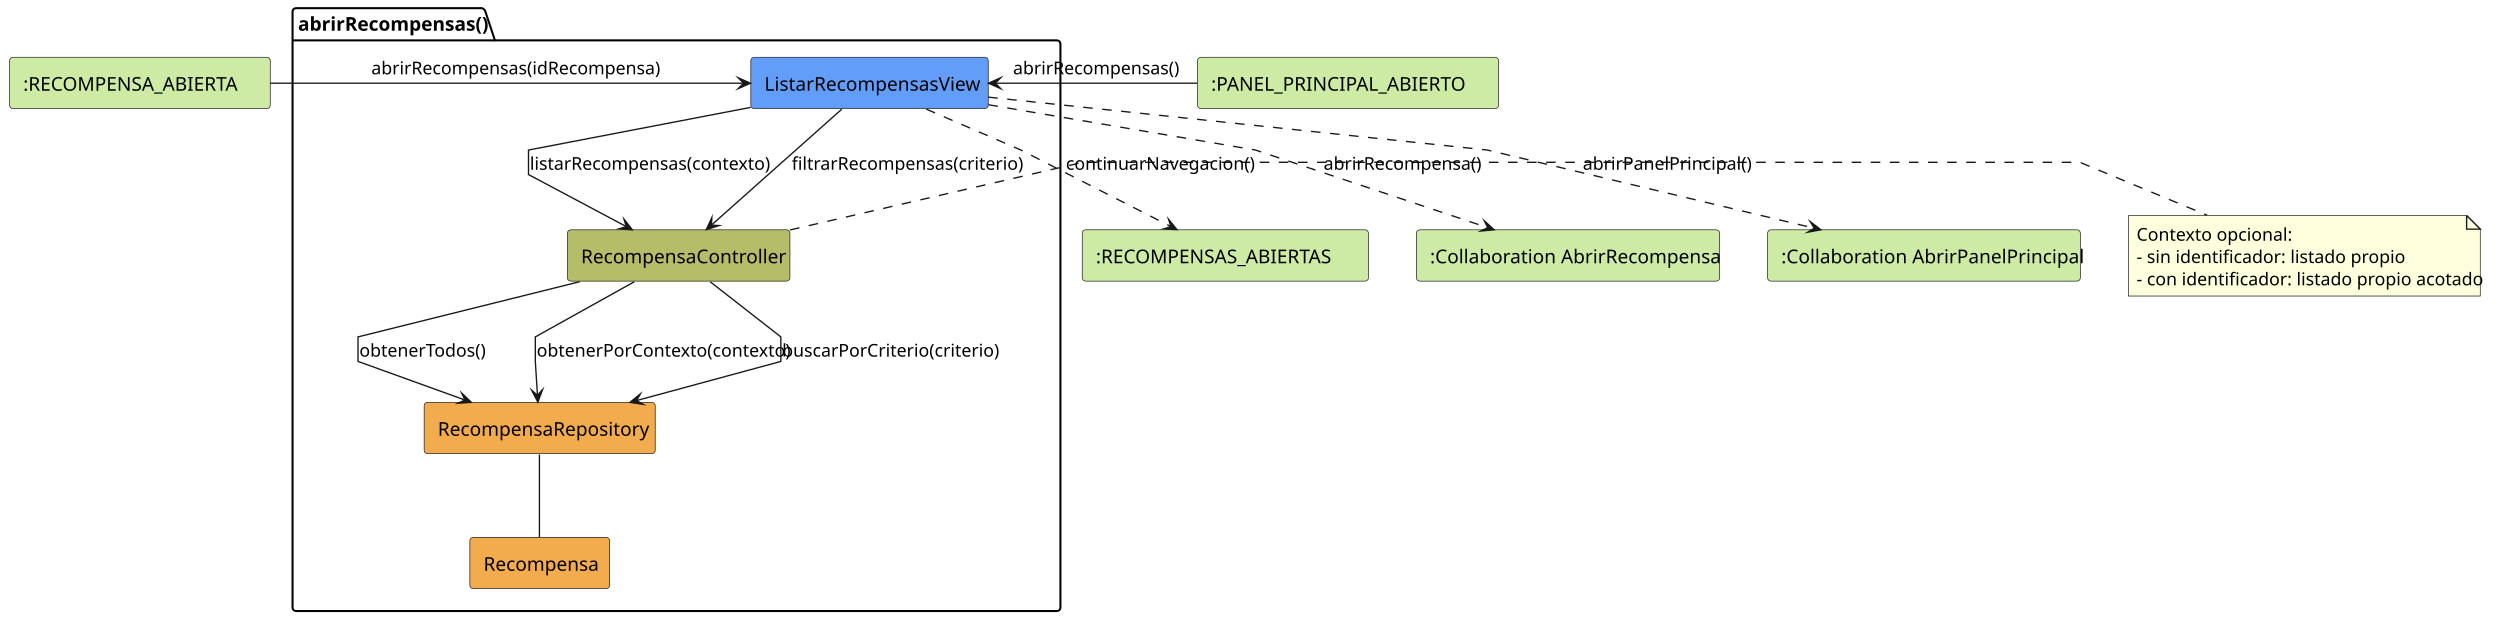
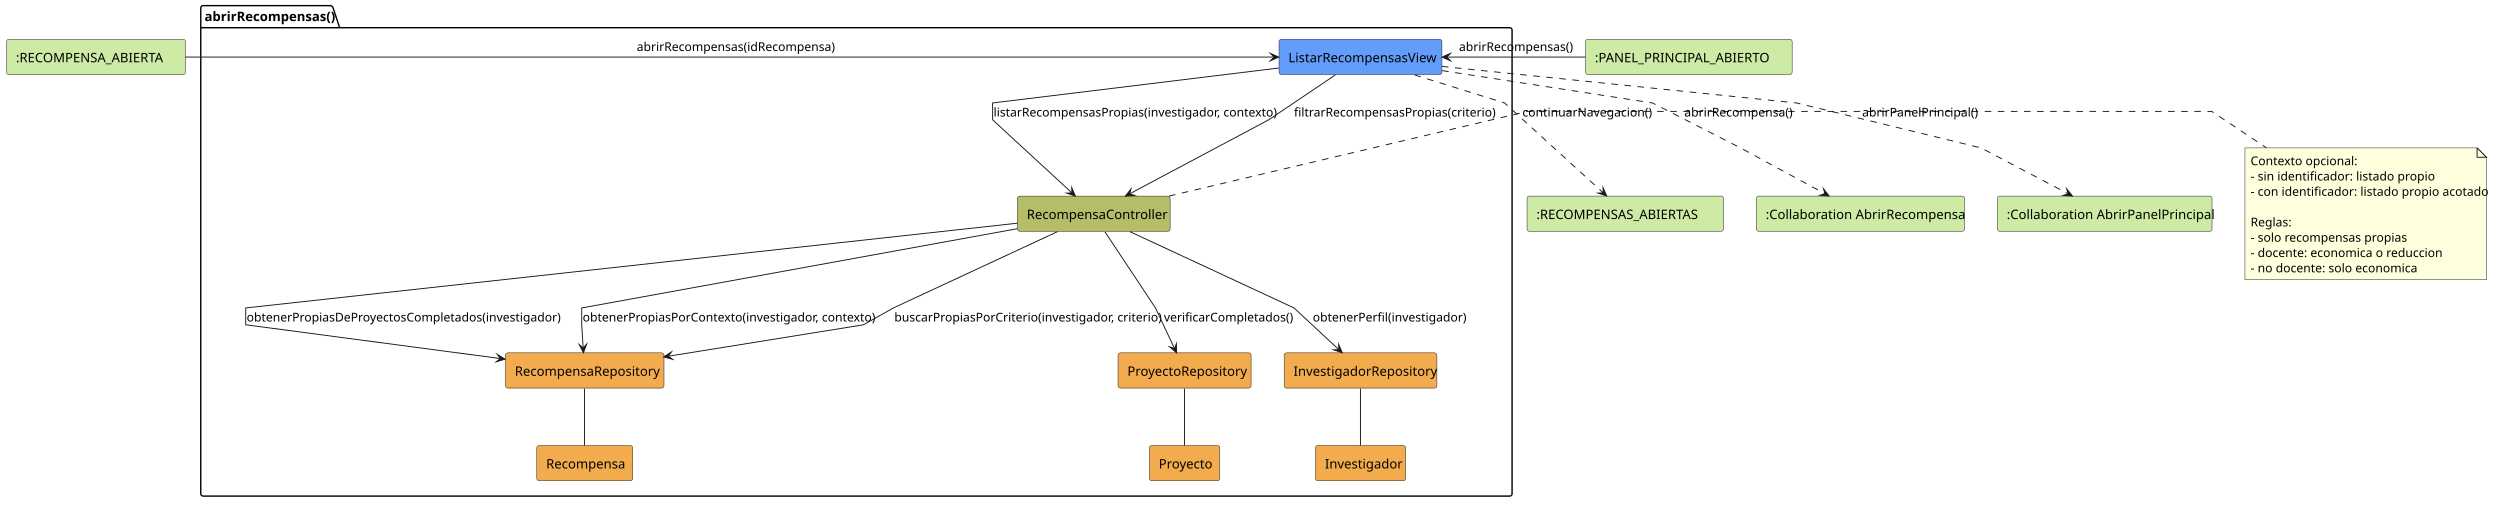
- <svg xmlns="http://www.w3.org/2000/svg" contentStyleType="text/css" data-diagram-type="DESCRIPTION" height="463px" preserveAspectRatio="none" style="width:1833px;height:463px;background:#FFFFFF;" version="1.1" viewBox="0 0 1833 463" width="1833px" zoomAndPan="magnify">
+ <svg xmlns="http://www.w3.org/2000/svg" contentStyleType="text/css" data-diagram-type="DESCRIPTION" height="545px" preserveAspectRatio="none" style="width:2671px;height:545px;background:#FFFFFF;" version="1.1" viewBox="0 0 2671 545" width="2671px" zoomAndPan="magnify">
  <defs />
  <g>
    <g class="cluster" data-qualified-name="abrirRecompensas" data-source-line="5" id="ent0003">
-       <path d="M217,6 L353.379,6 A3.75,3.75 0 0 1 355.879,8.5 L362.879,29.609 L775,29.609 A2.5,2.5 0 0 1 777.5,32.109 L777.5,445.5 A2.5,2.5 0 0 1 775,448 L217,448 A2.5,2.5 0 0 1 214.5,445.5 L214.5,8.5 A2.5,2.5 0 0 1 217,6" fill="none" style="stroke:#000000;stroke-width:1.5;" />
+       <path d="M217,6 L353.379,6 A3.75,3.75 0 0 1 355.879,8.5 L362.879,29.609 L1613,29.609 A2.5,2.5 0 0 1 1615.5,32.109 L1615.5,527.5 A2.5,2.5 0 0 1 1613,530 L217,530 A2.5,2.5 0 0 1 214.5,527.5 L214.5,8.5 A2.5,2.5 0 0 1 217,6" fill="none" style="stroke:#000000;stroke-width:1.5;" />
      <line style="stroke:#000000;stroke-width:1.5;" x1="214.5" x2="362.879" y1="29.609" y2="29.609" />
      <text fill="#000000" font-family="sans-serif" font-size="14" font-weight="700" lengthAdjust="spacing" textLength="135.379" x="218.5" y="22.533">abrirRecompensas()</text>
    </g>
    <g class="entity" data-qualified-name="abrirRecompensas.ListarRecompensasView" data-source-line="6" id="ent0004">
-       <rect fill="#629EF9" height="37.609" rx="2.5" ry="2.5" style="stroke:#181818;stroke-width:0.5;" width="174.068" x="550.5" y="42" />
-       <text fill="#000000" font-family="sans-serif" font-size="14" lengthAdjust="spacing" textLength="154.068" x="560.5" y="66.533">ListarRecompensasView</text>
+       <rect fill="#629EF9" height="37.609" rx="2.5" ry="2.5" style="stroke:#181818;stroke-width:0.5;" width="174.068" x="1366.5" y="42" />
+       <text fill="#000000" font-family="sans-serif" font-size="14" lengthAdjust="spacing" textLength="154.068" x="1376.5" y="66.533">ListarRecompensasView</text>
    </g>
    <g class="entity" data-qualified-name="abrirRecompensas.RecompensaController" data-source-line="7" id="ent0005">
-       <rect fill="#B5BD68" height="37.609" rx="2.5" ry="2.5" style="stroke:#181818;stroke-width:0.5;" width="163.179" x="416" y="168.5" />
-       <text fill="#000000" font-family="sans-serif" font-size="14" lengthAdjust="spacing" textLength="143.179" x="426" y="193.033">RecompensaController</text>
+       <rect fill="#B5BD68" height="37.609" rx="2.5" ry="2.5" style="stroke:#181818;stroke-width:0.5;" width="163.179" x="1087" y="209.5" />
+       <text fill="#000000" font-family="sans-serif" font-size="14" lengthAdjust="spacing" textLength="143.179" x="1097" y="234.033">RecompensaController</text>
    </g>
    <g class="entity" data-qualified-name="abrirRecompensas.RecompensaRepository" data-source-line="8" id="ent0006">
-       <rect fill="#F2AC4E" height="37.609" rx="2.5" ry="2.5" style="stroke:#181818;stroke-width:0.5;" width="169.406" x="311" y="295" />
-       <text fill="#000000" font-family="sans-serif" font-size="14" lengthAdjust="spacing" textLength="149.406" x="321" y="319.533">RecompensaRepository</text>
+       <rect fill="#F2AC4E" height="37.609" rx="2.5" ry="2.5" style="stroke:#181818;stroke-width:0.5;" width="169.406" x="540" y="377" />
+       <text fill="#000000" font-family="sans-serif" font-size="14" lengthAdjust="spacing" textLength="149.406" x="550" y="401.533">RecompensaRepository</text>
    </g>
-     <g class="entity" data-qualified-name="abrirRecompensas.Recompensa" data-source-line="9" id="ent0007">
-       <rect fill="#F2AC4E" height="37.609" rx="2.5" ry="2.5" style="stroke:#181818;stroke-width:0.5;" width="102.489" x="344.5" y="394" />
-       <text fill="#000000" font-family="sans-serif" font-size="14" lengthAdjust="spacing" textLength="82.489" x="354.5" y="418.533">Recompensa</text>
+     <g class="entity" data-qualified-name="abrirRecompensas.ProyectoRepository" data-source-line="9" id="ent0007">
+       <rect fill="#F2AC4E" height="37.609" rx="2.5" ry="2.5" style="stroke:#181818;stroke-width:0.5;" width="142.165" x="1194.5" y="377" />
+       <text fill="#000000" font-family="sans-serif" font-size="14" lengthAdjust="spacing" textLength="122.165" x="1204.5" y="401.533">ProyectoRepository</text>
+     </g>
+     <g class="entity" data-qualified-name="abrirRecompensas.InvestigadorRepository" data-source-line="10" id="ent0008">
+       <rect fill="#F2AC4E" height="37.609" rx="2.5" ry="2.5" style="stroke:#181818;stroke-width:0.5;" width="163.185" x="1372" y="377" />
+       <text fill="#000000" font-family="sans-serif" font-size="14" lengthAdjust="spacing" textLength="143.185" x="1382" y="401.533">InvestigadorRepository</text>
+     </g>
+     <g class="entity" data-qualified-name="abrirRecompensas.Recompensa" data-source-line="11" id="ent0009">
+       <rect fill="#F2AC4E" height="37.609" rx="2.5" ry="2.5" style="stroke:#181818;stroke-width:0.5;" width="102.489" x="573.5" y="476" />
+       <text fill="#000000" font-family="sans-serif" font-size="14" lengthAdjust="spacing" textLength="82.489" x="583.5" y="500.533">Recompensa</text>
+     </g>
+     <g class="entity" data-qualified-name="abrirRecompensas.Proyecto" data-source-line="12" id="ent0010">
+       <rect fill="#F2AC4E" height="37.609" rx="2.5" ry="2.5" style="stroke:#181818;stroke-width:0.5;" width="75.248" x="1228" y="476" />
+       <text fill="#000000" font-family="sans-serif" font-size="14" lengthAdjust="spacing" textLength="55.248" x="1238" y="500.533">Proyecto</text>
+     </g>
+     <g class="entity" data-qualified-name="abrirRecompensas.Investigador" data-source-line="13" id="ent0011">
+       <rect fill="#F2AC4E" height="37.609" rx="2.5" ry="2.5" style="stroke:#181818;stroke-width:0.5;" width="96.269" x="1405.5" y="476" />
+       <text fill="#000000" font-family="sans-serif" font-size="14" lengthAdjust="spacing" textLength="76.269" x="1415.5" y="500.533">Investigador</text>
    </g>
    <g class="entity" data-qualified-name="EstadoEntrada1" data-source-line="3" id="ent0001">
      <rect fill="#CDEBA5" height="37.609" rx="2.5" ry="2.5" style="stroke:#181818;stroke-width:0.5;" width="191.151" x="7" y="42" />
      <text fill="#000000" font-family="sans-serif" font-size="14" lengthAdjust="spacing" textLength="171.151" x="17" y="66.533">:RECOMPENSA_ABIERTA</text>
    </g>
    <g class="entity" data-qualified-name="EstadoEntrada2" data-source-line="4" id="ent0002">
-       <rect fill="#CDEBA5" height="37.609" rx="2.5" ry="2.5" style="stroke:#181818;stroke-width:0.5;" width="220.737" x="878" y="42" />
-       <text fill="#000000" font-family="sans-serif" font-size="14" lengthAdjust="spacing" textLength="200.737" x="888" y="66.533">:PANEL_PRINCIPAL_ABIERTO</text>
+       <rect fill="#CDEBA5" height="37.609" rx="2.5" ry="2.5" style="stroke:#181818;stroke-width:0.5;" width="220.737" x="1694" y="42" />
+       <text fill="#000000" font-family="sans-serif" font-size="14" lengthAdjust="spacing" textLength="200.737" x="1704" y="66.533">:PANEL_PRINCIPAL_ABIERTO</text>
    </g>
-     <g class="entity" data-qualified-name="EstadoSalida" data-source-line="12" id="ent0008">
-       <rect fill="#CDEBA5" height="37.609" rx="2.5" ry="2.5" style="stroke:#181818;stroke-width:0.5;" width="209.827" x="793.5" y="168.5" />
-       <text fill="#000000" font-family="sans-serif" font-size="14" lengthAdjust="spacing" textLength="189.827" x="803.5" y="193.033">:RECOMPENSAS_ABIERTAS</text>
+     <g class="entity" data-qualified-name="EstadoSalida" data-source-line="16" id="ent0012">
+       <rect fill="#CDEBA5" height="37.609" rx="2.5" ry="2.5" style="stroke:#181818;stroke-width:0.5;" width="209.827" x="1631.5" y="209.5" />
+       <text fill="#000000" font-family="sans-serif" font-size="14" lengthAdjust="spacing" textLength="189.827" x="1641.5" y="234.033">:RECOMPENSAS_ABIERTAS</text>
    </g>
-     <g class="entity" data-qualified-name="AbrirRecompensa" data-source-line="13" id="ent0009">
-       <rect fill="#CDEBA5" height="37.609" rx="2.5" ry="2.5" style="stroke:#181818;stroke-width:0.5;" width="222.323" x="1038.5" y="168.5" />
-       <text fill="#000000" font-family="sans-serif" font-size="14" lengthAdjust="spacing" textLength="202.323" x="1048.5" y="193.033">:Collaboration AbrirRecompensa</text>
+     <g class="entity" data-qualified-name="AbrirRecompensa" data-source-line="17" id="ent0013">
+       <rect fill="#CDEBA5" height="37.609" rx="2.5" ry="2.5" style="stroke:#181818;stroke-width:0.5;" width="222.323" x="1876.5" y="209.5" />
+       <text fill="#000000" font-family="sans-serif" font-size="14" lengthAdjust="spacing" textLength="202.323" x="1886.5" y="234.033">:Collaboration AbrirRecompensa</text>
    </g>
-     <g class="entity" data-qualified-name="AbrirPanelPrincipal" data-source-line="14" id="ent0010">
-       <rect fill="#CDEBA5" height="37.609" rx="2.5" ry="2.5" style="stroke:#181818;stroke-width:0.5;" width="229.33" x="1296" y="168.5" />
-       <text fill="#000000" font-family="sans-serif" font-size="14" lengthAdjust="spacing" textLength="209.33" x="1306" y="193.033">:Collaboration AbrirPanelPrincipal</text>
+     <g class="entity" data-qualified-name="AbrirPanelPrincipal" data-source-line="18" id="ent0014">
+       <rect fill="#CDEBA5" height="37.609" rx="2.5" ry="2.5" style="stroke:#181818;stroke-width:0.5;" width="229.33" x="2134" y="209.5" />
+       <text fill="#000000" font-family="sans-serif" font-size="14" lengthAdjust="spacing" textLength="209.33" x="2144" y="234.033">:Collaboration AbrirPanelPrincipal</text>
    </g>
-     <g class="entity" data-qualified-name="GMN19" data-source-line="26" id="ent0020">
-       <path d="M1560.5,158 L1560.5,217.055 L1818.534,217.055 L1818.534,168 L1808.534,158 L1560.5,158" fill="#FEFFDD" style="stroke:#181818;stroke-width:0.5;" />
-       <path d="M1808.534,158 L1808.534,168 L1818.534,168 L1808.534,158" fill="#FEFFDD" style="stroke:#181818;stroke-width:1;" />
-       <text fill="#000000" font-family="sans-serif" font-size="13" lengthAdjust="spacing" textLength="107.682" x="1566.5" y="176.495">Contexto opcional:</text>
-       <text fill="#000000" font-family="sans-serif" font-size="13" lengthAdjust="spacing" textLength="182.819" x="1566.5" y="192.847">- sin identificador: listado propio</text>
-       <text fill="#000000" font-family="sans-serif" font-size="13" lengthAdjust="spacing" textLength="237.034" x="1566.5" y="209.198">- con identificador: listado propio acotado</text>
+     <g class="entity" data-qualified-name="GMN27" data-source-line="34" id="ent0028">
+       <path d="M2398.5,158 L2398.5,298.812 L2656.534,298.812 L2656.534,168 L2646.534,158 L2398.5,158" fill="#FEFFDD" style="stroke:#181818;stroke-width:0.5;" />
+       <path d="M2646.534,158 L2646.534,168 L2656.534,168 L2646.534,158" fill="#FEFFDD" style="stroke:#181818;stroke-width:1;" />
+       <text fill="#000000" font-family="sans-serif" font-size="13" lengthAdjust="spacing" textLength="107.682" x="2404.5" y="176.495">Contexto opcional:</text>
+       <text fill="#000000" font-family="sans-serif" font-size="13" lengthAdjust="spacing" textLength="182.819" x="2404.5" y="192.847">- sin identificador: listado propio</text>
+       <text fill="#000000" font-family="sans-serif" font-size="13" lengthAdjust="spacing" textLength="237.034" x="2404.5" y="209.198">- con identificador: listado propio acotado</text>
+       <text fill="#000000" font-family="sans-serif" font-size="13" lengthAdjust="spacing" textLength="3.612" x="2404.5" y="225.55"> </text>
+       <text fill="#000000" font-family="sans-serif" font-size="13" lengthAdjust="spacing" textLength="44.078" x="2404.5" y="241.901">Reglas:</text>
+       <text fill="#000000" font-family="sans-serif" font-size="13" lengthAdjust="spacing" textLength="159.688" x="2404.5" y="258.253">- solo recompensas propias</text>
+       <text fill="#000000" font-family="sans-serif" font-size="13" lengthAdjust="spacing" textLength="195.114" x="2404.5" y="274.604">- docente: economica o reduccion</text>
+       <text fill="#000000" font-family="sans-serif" font-size="13" lengthAdjust="spacing" textLength="169.825" x="2404.5" y="290.956">- no docente: solo economica</text>
    </g>
-     <g class="link" data-entity-1="ent0001" data-entity-2="ent0004" data-link-type="dependency" data-source-line="16" id="lnk11">
-       <path d="M198.15,61 C298.08,61 448.51,61 545.21,61" fill="none" id="EstadoEntrada1-to-ListarRecompensasView" style="stroke:#181818;stroke-width:1;" />
-       <polygon fill="#181818" points="550.21,61,541.21,57,545.21,61,541.21,65,550.21,61" style="stroke:#181818;stroke-width:1;stroke-linejoin:miter;stroke-miterlimit:10;" />
-       <text fill="#000000" font-family="sans-serif" font-size="13" lengthAdjust="spacing" textLength="204.477" x="272.25" y="54.495">abrirRecompensas(idRecompensa)</text>
+     <g class="link" data-entity-1="ent0001" data-entity-2="ent0004" data-link-type="dependency" data-source-line="20" id="lnk15">
+       <path d="M198.04,61 C449.11,61 1119.75,61 1361.22,61" fill="none" id="EstadoEntrada1-to-ListarRecompensasView" style="stroke:#181818;stroke-width:1;" />
+       <polygon fill="#181818" points="1366.22,61,1357.22,57,1361.22,61,1357.22,65,1366.22,61" style="stroke:#181818;stroke-width:1;stroke-linejoin:miter;stroke-miterlimit:10;" />
+       <text fill="#000000" font-family="sans-serif" font-size="13" lengthAdjust="spacing" textLength="204.477" x="680.25" y="54.495">abrirRecompensas(idRecompensa)</text>
    </g>
-     <g class="link" data-entity-1="ent0002" data-entity-2="ent0004" data-link-type="dependency" data-source-line="17" id="lnk12">
-       <path d="M877.78,61 C828.38,61 776.01,61 729.72,61" fill="none" id="EstadoEntrada2-to-ListarRecompensasView" style="stroke:#181818;stroke-width:1;" />
-       <polygon fill="#181818" points="724.72,61,733.72,65,729.72,61,733.72,57,724.72,61" style="stroke:#181818;stroke-width:1;stroke-linejoin:miter;stroke-miterlimit:10;" />
-       <text fill="#000000" font-family="sans-serif" font-size="13" lengthAdjust="spacing" textLength="117.762" x="742.75" y="54.495">abrirRecompensas()</text>
+     <g class="link" data-entity-1="ent0002" data-entity-2="ent0004" data-link-type="dependency" data-source-line="21" id="lnk16">
+       <path d="M1693.78,61 C1644.38,61 1592.01,61 1545.72,61" fill="none" id="EstadoEntrada2-to-ListarRecompensasView" style="stroke:#181818;stroke-width:1;" />
+       <polygon fill="#181818" points="1540.72,61,1549.72,65,1545.72,61,1549.72,57,1540.72,61" style="stroke:#181818;stroke-width:1;stroke-linejoin:miter;stroke-miterlimit:10;" />
+       <text fill="#000000" font-family="sans-serif" font-size="13" lengthAdjust="spacing" textLength="117.762" x="1558.75" y="54.495">abrirRecompensas()</text>
    </g>
-     <g class="link" data-entity-1="ent0004" data-entity-2="ent0005" data-link-type="dependency" data-source-line="19" id="lnk13">
-       <path d="M550.41,78.72 C478.26,92.57 387.5,110 387.5,110 C387.5,110 387.5,128 387.5,128 C387.5,128 426.866,148.932 459.186,166.122" fill="none" id="ListarRecompensasView-to-RecompensaController" style="stroke:#181818;stroke-width:1;" />
-       <polygon fill="#181818" points="463.6,168.47,457.532,160.712,459.186,166.122,453.776,167.775,463.6,168.47" style="stroke:#181818;stroke-width:1;stroke-linejoin:miter;stroke-miterlimit:10;" />
-       <text fill="#000000" font-family="sans-serif" font-size="13" lengthAdjust="spacing" textLength="168.346" x="388.5" y="124.495">listarRecompensas(contexto)</text>
+     <g class="link" data-entity-1="ent0004" data-entity-2="ent0005" data-link-type="dependency" data-source-line="23" id="lnk17">
+       <path d="M1366.28,72.65 C1250.5,86.79 1060.5,110 1060.5,110 C1060.5,110 1060.5,128 1060.5,128 C1060.5,128 1114.143,177.422 1145.263,206.092" fill="none" id="ListarRecompensasView-to-RecompensaController" style="stroke:#181818;stroke-width:1;" />
+       <polygon fill="#181818" points="1148.94,209.48,1145.031,200.44,1145.263,206.092,1139.611,206.324,1148.94,209.48" style="stroke:#181818;stroke-width:1;stroke-linejoin:miter;stroke-miterlimit:10;" />
+       <text fill="#000000" font-family="sans-serif" font-size="13" lengthAdjust="spacing" textLength="289.745" x="1061.5" y="124.495">listarRecompensasPropias(investigador, contexto)</text>
    </g>
-     <g class="link" data-entity-1="ent0004" data-entity-2="ent0005" data-link-type="dependency" data-source-line="20" id="lnk14">
-       <path d="M617.14,80.1 C590.6,103.71 548.177,141.438 521.617,165.048" fill="none" id="ListarRecompensasView-to-RecompensaController-1" style="stroke:#181818;stroke-width:1;" />
-       <polygon fill="#181818" points="517.88,168.37,527.264,165.38,521.617,165.048,521.949,159.401,517.88,168.37" style="stroke:#181818;stroke-width:1;stroke-linejoin:miter;stroke-miterlimit:10;" />
-       <text fill="#000000" font-family="sans-serif" font-size="13" lengthAdjust="spacing" textLength="159.65" x="580.5" y="124.495">filtrarRecompensas(criterio)</text>
+     <g class="link" data-entity-1="ent0004" data-entity-2="ent0005" data-link-type="dependency" data-source-line="24" id="lnk18">
+       <path d="M1426.72,80.03 C1397.71,99.58 1355.5,128 1355.5,128 C1355.5,128 1260.664,178.462 1206.774,207.132" fill="none" id="ListarRecompensasView-to-RecompensaController-1" style="stroke:#181818;stroke-width:1;" />
+       <polygon fill="#181818" points="1202.36,209.48,1212.184,208.784,1206.774,207.132,1208.427,201.721,1202.36,209.48" style="stroke:#181818;stroke-width:1;stroke-linejoin:miter;stroke-miterlimit:10;" />
+       <text fill="#000000" font-family="sans-serif" font-size="13" lengthAdjust="spacing" textLength="203.728" x="1382.5" y="124.495">filtrarRecompensasPropias(criterio)</text>
    </g>
-     <g class="link" data-entity-1="ent0005" data-entity-2="ent0006" data-link-type="dependency" data-source-line="21" id="lnk15">
-       <path d="M425.07,206.53 C356.03,223.72 262.5,247 262.5,247 C262.5,247 262.5,265 262.5,265 C262.5,265 303.157,279.673 340.897,293.293" fill="none" id="RecompensaController-to-RecompensaRepository" style="stroke:#181818;stroke-width:1;" />
-       <polygon fill="#181818" points="345.6,294.99,338.492,288.172,340.897,293.293,335.777,295.697,345.6,294.99" style="stroke:#181818;stroke-width:1;stroke-linejoin:miter;stroke-miterlimit:10;" />
-       <text fill="#000000" font-family="sans-serif" font-size="13" lengthAdjust="spacing" textLength="88.88" x="263.5" y="261.495">obtenerTodos()</text>
+     <g class="link" data-entity-1="ent0005" data-entity-2="ent0008" data-link-type="dependency" data-source-line="25" id="lnk19">
+       <path d="M1207.25,247.52 C1268.92,276.19 1382.5,329 1382.5,329 C1382.5,329 1409.419,354.015 1430.439,373.565" fill="none" id="RecompensaController-to-InvestigadorRepository" style="stroke:#181818;stroke-width:1;" />
+       <polygon fill="#181818" points="1434.1,376.97,1430.234,367.912,1430.439,373.565,1424.786,373.77,1434.1,376.97" style="stroke:#181818;stroke-width:1;stroke-linejoin:miter;stroke-miterlimit:10;" />
+       <text fill="#000000" font-family="sans-serif" font-size="13" lengthAdjust="spacing" textLength="152.464" x="1402.5" y="343.495">obtenerPerfil(investigador)</text>
    </g>
-     <g class="link" data-entity-1="ent0005" data-entity-2="ent0006" data-link-type="dependency" data-source-line="22" id="lnk16">
-       <path d="M465.14,206.53 C434.29,223.72 392.5,247 392.5,247 C392.5,247 392.5,265 392.5,265 C392.5,265 393.208,276.27 394.058,289.86" fill="none" id="RecompensaController-to-RecompensaRepository-1" style="stroke:#181818;stroke-width:1;" />
-       <polygon fill="#181818" points="394.37,294.85,397.8,285.618,394.058,289.86,389.816,286.117,394.37,294.85" style="stroke:#181818;stroke-width:1;stroke-linejoin:miter;stroke-miterlimit:10;" />
-       <text fill="#000000" font-family="sans-serif" font-size="13" lengthAdjust="spacing" textLength="174.154" x="393.5" y="261.495">obtenerPorContexto(contexto)</text>
+     <g class="link" data-entity-1="ent0005" data-entity-2="ent0006" data-link-type="dependency" data-source-line="26" id="lnk20">
+       <path d="M1086.9,238.46 C864.2,262.92 262.5,329 262.5,329 C262.5,329 262.5,347 262.5,347 C262.5,347 427.673,368.903 534.673,383.093" fill="none" id="RecompensaController-to-RecompensaRepository" style="stroke:#181818;stroke-width:1;" />
+       <polygon fill="#181818" points="539.63,383.75,531.234,378.601,534.673,383.093,530.182,386.532,539.63,383.75" style="stroke:#181818;stroke-width:1;stroke-linejoin:miter;stroke-miterlimit:10;" />
+       <text fill="#000000" font-family="sans-serif" font-size="13" lengthAdjust="spacing" textLength="317.941" x="263.5" y="343.495">obtenerPropiasDeProyectosCompletados(investigador)</text>
    </g>
-     <g class="link" data-entity-1="ent0005" data-entity-2="ent0006" data-link-type="dependency" data-source-line="23" id="lnk17">
-       <path d="M520.82,206.69 C542.84,223.86 572.5,247 572.5,247 C572.5,247 572.5,265 572.5,265 C572.5,265 516.966,280.062 466.736,293.682" fill="none" id="RecompensaController-to-RecompensaRepository-2" style="stroke:#181818;stroke-width:1;" />
-       <polygon fill="#181818" points="461.91,294.99,471.643,296.495,466.736,293.682,469.55,288.774,461.91,294.99" style="stroke:#181818;stroke-width:1;stroke-linejoin:miter;stroke-miterlimit:10;" />
-       <text fill="#000000" font-family="sans-serif" font-size="13" lengthAdjust="spacing" textLength="148.808" x="573.5" y="261.495">buscarPorCriterio(criterio)</text>
+     <g class="link" data-entity-1="ent0005" data-entity-2="ent0006" data-link-type="dependency" data-source-line="27" id="lnk21">
+       <path d="M1086.9,244.34 C934.42,272.08 621.5,329 621.5,329 C621.5,329 621.5,347 621.5,347 C621.5,347 622.208,358.27 623.058,371.86" fill="none" id="RecompensaController-to-RecompensaRepository-1" style="stroke:#181818;stroke-width:1;" />
+       <polygon fill="#181818" points="623.37,376.85,626.8,367.618,623.058,371.86,618.816,368.117,623.37,376.85" style="stroke:#181818;stroke-width:1;stroke-linejoin:miter;stroke-miterlimit:10;" />
+       <text fill="#000000" font-family="sans-serif" font-size="13" lengthAdjust="spacing" textLength="295.553" x="622.5" y="343.495">obtenerPropiasPorContexto(investigador, contexto)</text>
    </g>
-     <g class="link" data-entity-1="ent0006" data-entity-2="ent0007" data-link-type="association" data-source-line="24" id="lnk18">
-       <path d="M395.5,333.24 C395.5,350.59 395.5,376.52 395.5,393.84" fill="none" id="RecompensaRepository-Recompensa" style="stroke:#181818;stroke-width:1;" />
+     <g class="link" data-entity-1="ent0005" data-entity-2="ent0006" data-link-type="dependency" data-source-line="28" id="lnk22">
+       <path d="M1129.75,247.52 C1068.08,276.19 954.5,329 954.5,329 C954.5,329 922.5,347 922.5,347 C922.5,347 802.136,366.385 714.036,380.575" fill="none" id="RecompensaController-to-RecompensaRepository-2" style="stroke:#181818;stroke-width:1;" />
+       <polygon fill="#181818" points="709.1,381.37,718.622,383.888,714.036,380.575,717.349,375.99,709.1,381.37" style="stroke:#181818;stroke-width:1;stroke-linejoin:miter;stroke-miterlimit:10;" />
+       <text fill="#000000" font-family="sans-serif" font-size="13" lengthAdjust="spacing" textLength="270.207" x="955.5" y="343.495">buscarPropiasPorCriterio(investigador, criterio)</text>
    </g>
-     <g class="link" data-entity-1="ent0005" data-entity-2="ent0020" data-link-type="association" data-source-line="26" id="lnk21">
-       <path d="M579.3,168.6 C667.07,148.33 794,119 794,119 C794,119 1525,119 1525,119 C1525,119 1573.85,139.34 1618.3,157.85" fill="none" id="RecompensaController-GMN19" style="stroke:#181818;stroke-width:1;stroke-dasharray:7,7;" />
+     <g class="link" data-entity-1="ent0005" data-entity-2="ent0007" data-link-type="dependency" data-source-line="29" id="lnk23">
+       <path d="M1180.61,247.75 C1199.66,276.47 1234.5,329 1234.5,329 C1234.5,329 1245.725,352.894 1254.905,372.444" fill="none" id="RecompensaController-to-ProyectoRepository" style="stroke:#181818;stroke-width:1;" />
+       <polygon fill="#181818" points="1257.03,376.97,1256.825,367.123,1254.905,372.444,1249.584,370.524,1257.03,376.97" style="stroke:#181818;stroke-width:1;stroke-linejoin:miter;stroke-miterlimit:10;" />
+       <text fill="#000000" font-family="sans-serif" font-size="13" lengthAdjust="spacing" textLength="130.762" x="1243.5" y="343.495">verificarCompletados()</text>
    </g>
-     <g class="link" data-entity-1="ent0004" data-entity-2="ent0008" data-link-type="dependency" data-source-line="30" id="lnk22">
-       <path d="M679.15,80.01 C710.64,93.63 748.5,110 748.5,110 C748.5,110 814.146,143.478 858.496,166.098" fill="none" id="ListarRecompensasView-to-EstadoSalida" style="stroke:#181818;stroke-width:1;stroke-dasharray:7,7;" />
-       <polygon fill="#181818" points="862.95,168.37,856.75,160.718,858.496,166.098,853.115,167.844,862.95,168.37" style="stroke:#181818;stroke-width:1;stroke-linejoin:miter;stroke-miterlimit:10;" />
-       <text fill="#000000" font-family="sans-serif" font-size="13" lengthAdjust="spacing" textLength="130.793" x="781.5" y="124.495">continuarNavegacion()</text>
+     <g class="link" data-entity-1="ent0006" data-entity-2="ent0009" data-link-type="association" data-source-line="30" id="lnk24">
+       <path d="M624.5,415.24 C624.5,432.59 624.5,458.52 624.5,475.84" fill="none" id="RecompensaRepository-Recompensa" style="stroke:#181818;stroke-width:1;" />
    </g>
-     <g class="link" data-entity-1="ent0004" data-entity-2="ent0009" data-link-type="dependency" data-source-line="31" id="lnk23">
-       <path d="M724.72,76.79 C807.87,90.9 920.5,110 920.5,110 C920.5,110 1023.078,144.266 1090.778,166.886" fill="none" id="ListarRecompensasView-to-AbrirRecompensa" style="stroke:#181818;stroke-width:1;stroke-dasharray:7,7;" />
-       <polygon fill="#181818" points="1095.52,168.47,1088.252,161.824,1090.778,166.886,1085.716,169.412,1095.52,168.47" style="stroke:#181818;stroke-width:1;stroke-linejoin:miter;stroke-miterlimit:10;" />
-       <text fill="#000000" font-family="sans-serif" font-size="13" lengthAdjust="spacing" textLength="111.262" x="970.5" y="124.495">abrirRecompensa()</text>
+     <g class="link" data-entity-1="ent0007" data-entity-2="ent0010" data-link-type="association" data-source-line="31" id="lnk25">
+       <path d="M1265.5,415.24 C1265.5,432.59 1265.5,458.52 1265.5,475.84" fill="none" id="ProyectoRepository-Proyecto" style="stroke:#181818;stroke-width:1;" />
    </g>
-     <g class="link" data-entity-1="ent0004" data-entity-2="ent0010" data-link-type="dependency" data-source-line="32" id="lnk24">
-       <path d="M724.57,71.23 C856.16,85.17 1090.5,110 1090.5,110 C1090.5,110 1235.597,144.687 1330.207,167.307" fill="none" id="ListarRecompensasView-to-AbrirPanelPrincipal" style="stroke:#181818;stroke-width:1;stroke-dasharray:7,7;" />
-       <polygon fill="#181818" points="1335.07,168.47,1327.247,162.487,1330.207,167.307,1325.387,170.268,1335.07,168.47" style="stroke:#181818;stroke-width:1;stroke-linejoin:miter;stroke-miterlimit:10;" />
-       <text fill="#000000" font-family="sans-serif" font-size="13" lengthAdjust="spacing" textLength="117.768" x="1160.5" y="124.495">abrirPanelPrincipal()</text>
+     <g class="link" data-entity-1="ent0008" data-entity-2="ent0011" data-link-type="association" data-source-line="32" id="lnk26">
+       <path d="M1453.5,415.24 C1453.5,432.59 1453.5,458.52 1453.5,475.84" fill="none" id="InvestigadorRepository-Investigador" style="stroke:#181818;stroke-width:1;" />
+     </g>
+     <g class="link" data-entity-1="ent0005" data-entity-2="ent0028" data-link-type="association" data-source-line="34" id="lnk29">
+       <path d="M1248.97,209.49 C1381.7,178.13 1632,119 1632,119 C1632,119 2363,119 2363,119 C2363,119 2389.63,136.73 2421.46,157.91" fill="none" id="RecompensaController-GMN27" style="stroke:#181818;stroke-width:1;stroke-dasharray:7,7;" />
+     </g>
+     <g class="link" data-entity-1="ent0004" data-entity-2="ent0012" data-link-type="dependency" data-source-line="43" id="lnk30">
+       <path d="M1511.28,80.01 C1554.98,93.63 1607.5,110 1607.5,110 C1607.5,110 1676.743,173.073 1712.933,206.033" fill="none" id="ListarRecompensasView-to-EstadoSalida" style="stroke:#181818;stroke-width:1;stroke-dasharray:7,7;" />
+       <polygon fill="#181818" points="1716.63,209.4,1712.669,200.383,1712.933,206.033,1707.283,206.297,1716.63,209.4" style="stroke:#181818;stroke-width:1;stroke-linejoin:miter;stroke-miterlimit:10;" />
+       <text fill="#000000" font-family="sans-serif" font-size="13" lengthAdjust="spacing" textLength="130.793" x="1626.5" y="124.495">continuarNavegacion()</text>
+     </g>
+     <g class="link" data-entity-1="ent0004" data-entity-2="ent0013" data-link-type="dependency" data-source-line="44" id="lnk31">
+       <path d="M1540.82,75.43 C1633.12,89.63 1765.5,110 1765.5,110 C1765.5,110 1859.5,158 1859.5,158 C1859.5,158 1911.886,186.444 1949.806,207.034" fill="none" id="ListarRecompensasView-to-AbrirRecompensa" style="stroke:#181818;stroke-width:1;stroke-dasharray:7,7;" />
+       <polygon fill="#181818" points="1954.2,209.42,1948.199,201.61,1949.806,207.034,1944.382,208.641,1954.2,209.42" style="stroke:#181818;stroke-width:1;stroke-linejoin:miter;stroke-miterlimit:10;" />
+       <text fill="#000000" font-family="sans-serif" font-size="13" lengthAdjust="spacing" textLength="111.262" x="1799.5" y="124.495">abrirRecompensa()</text>
+     </g>
+     <g class="link" data-entity-1="ent0004" data-entity-2="ent0014" data-link-type="dependency" data-source-line="45" id="lnk32">
+       <path d="M1540.6,70.97 C1675.48,84.87 1919.5,110 1919.5,110 C1919.5,110 2116.5,158 2116.5,158 C2116.5,158 2170.626,186.501 2209.736,207.091" fill="none" id="ListarRecompensasView-to-AbrirPanelPrincipal" style="stroke:#181818;stroke-width:1;stroke-dasharray:7,7;" />
+       <polygon fill="#181818" points="2214.16,209.42,2208.06,201.688,2209.736,207.091,2204.333,208.767,2214.16,209.42" style="stroke:#181818;stroke-width:1;stroke-linejoin:miter;stroke-miterlimit:10;" />
+       <text fill="#000000" font-family="sans-serif" font-size="13" lengthAdjust="spacing" textLength="117.768" x="1989.5" y="124.495">abrirPanelPrincipal()</text>
    </g>
  </g>
</svg>
